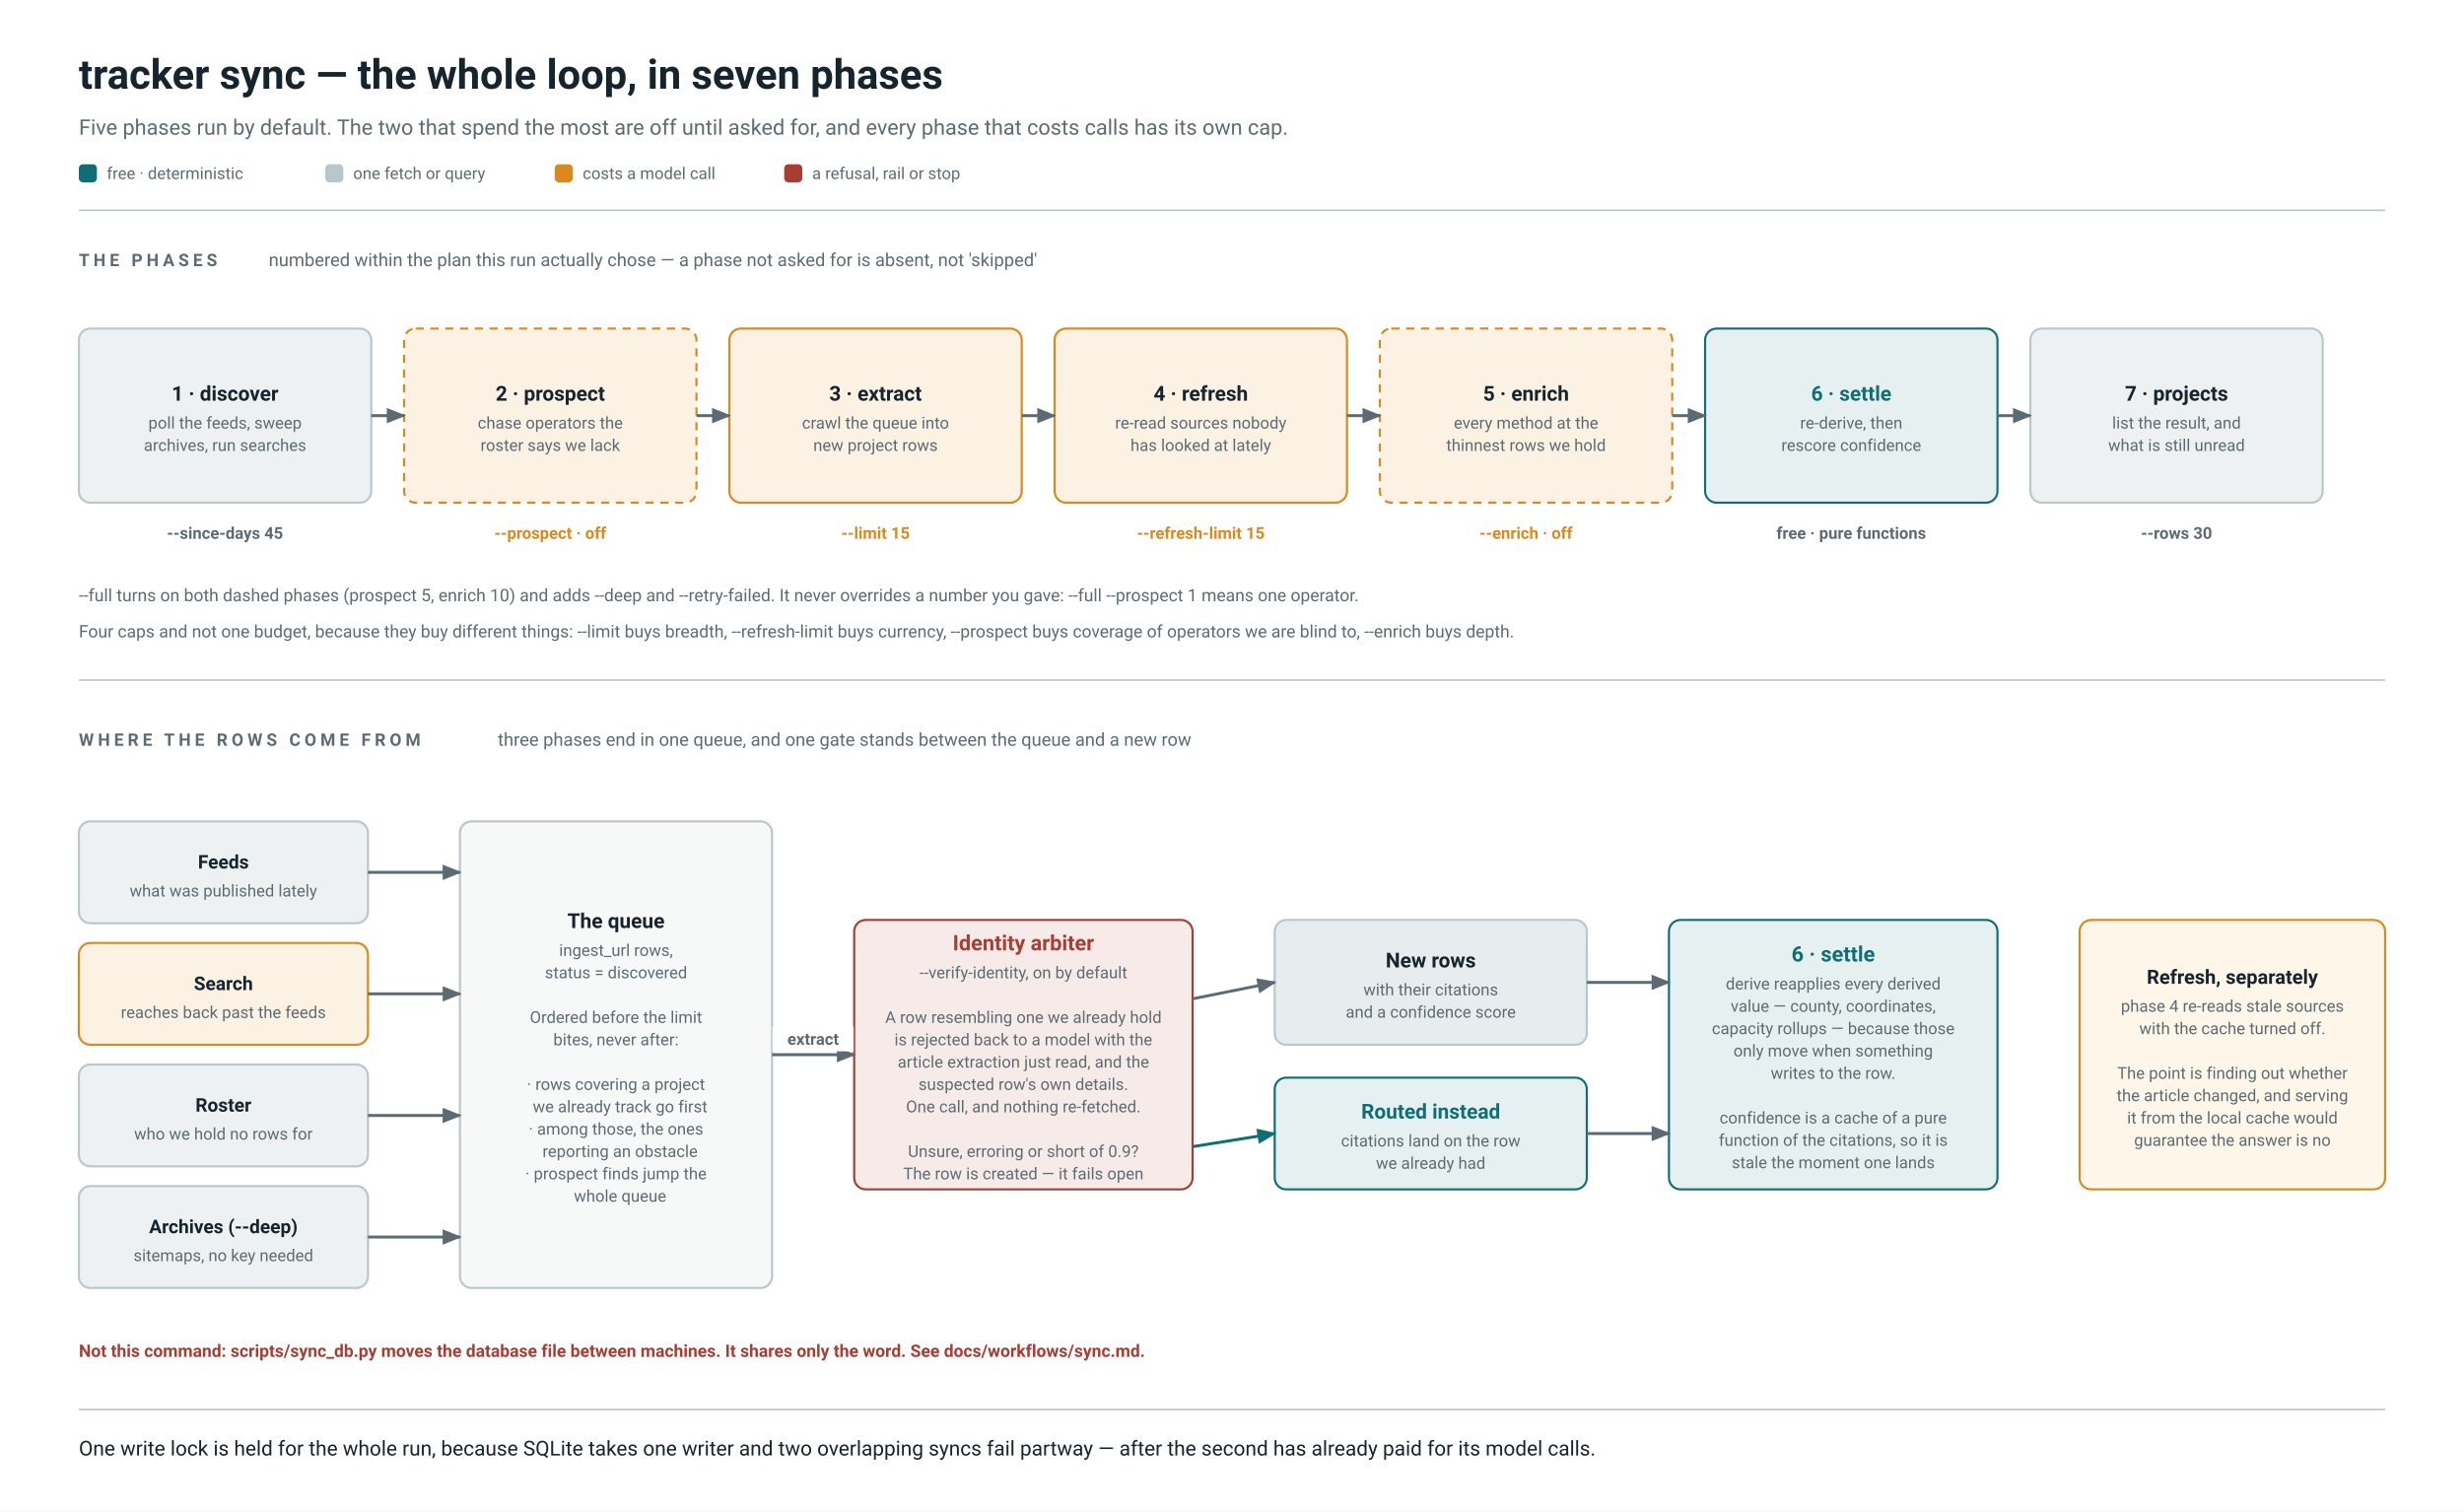
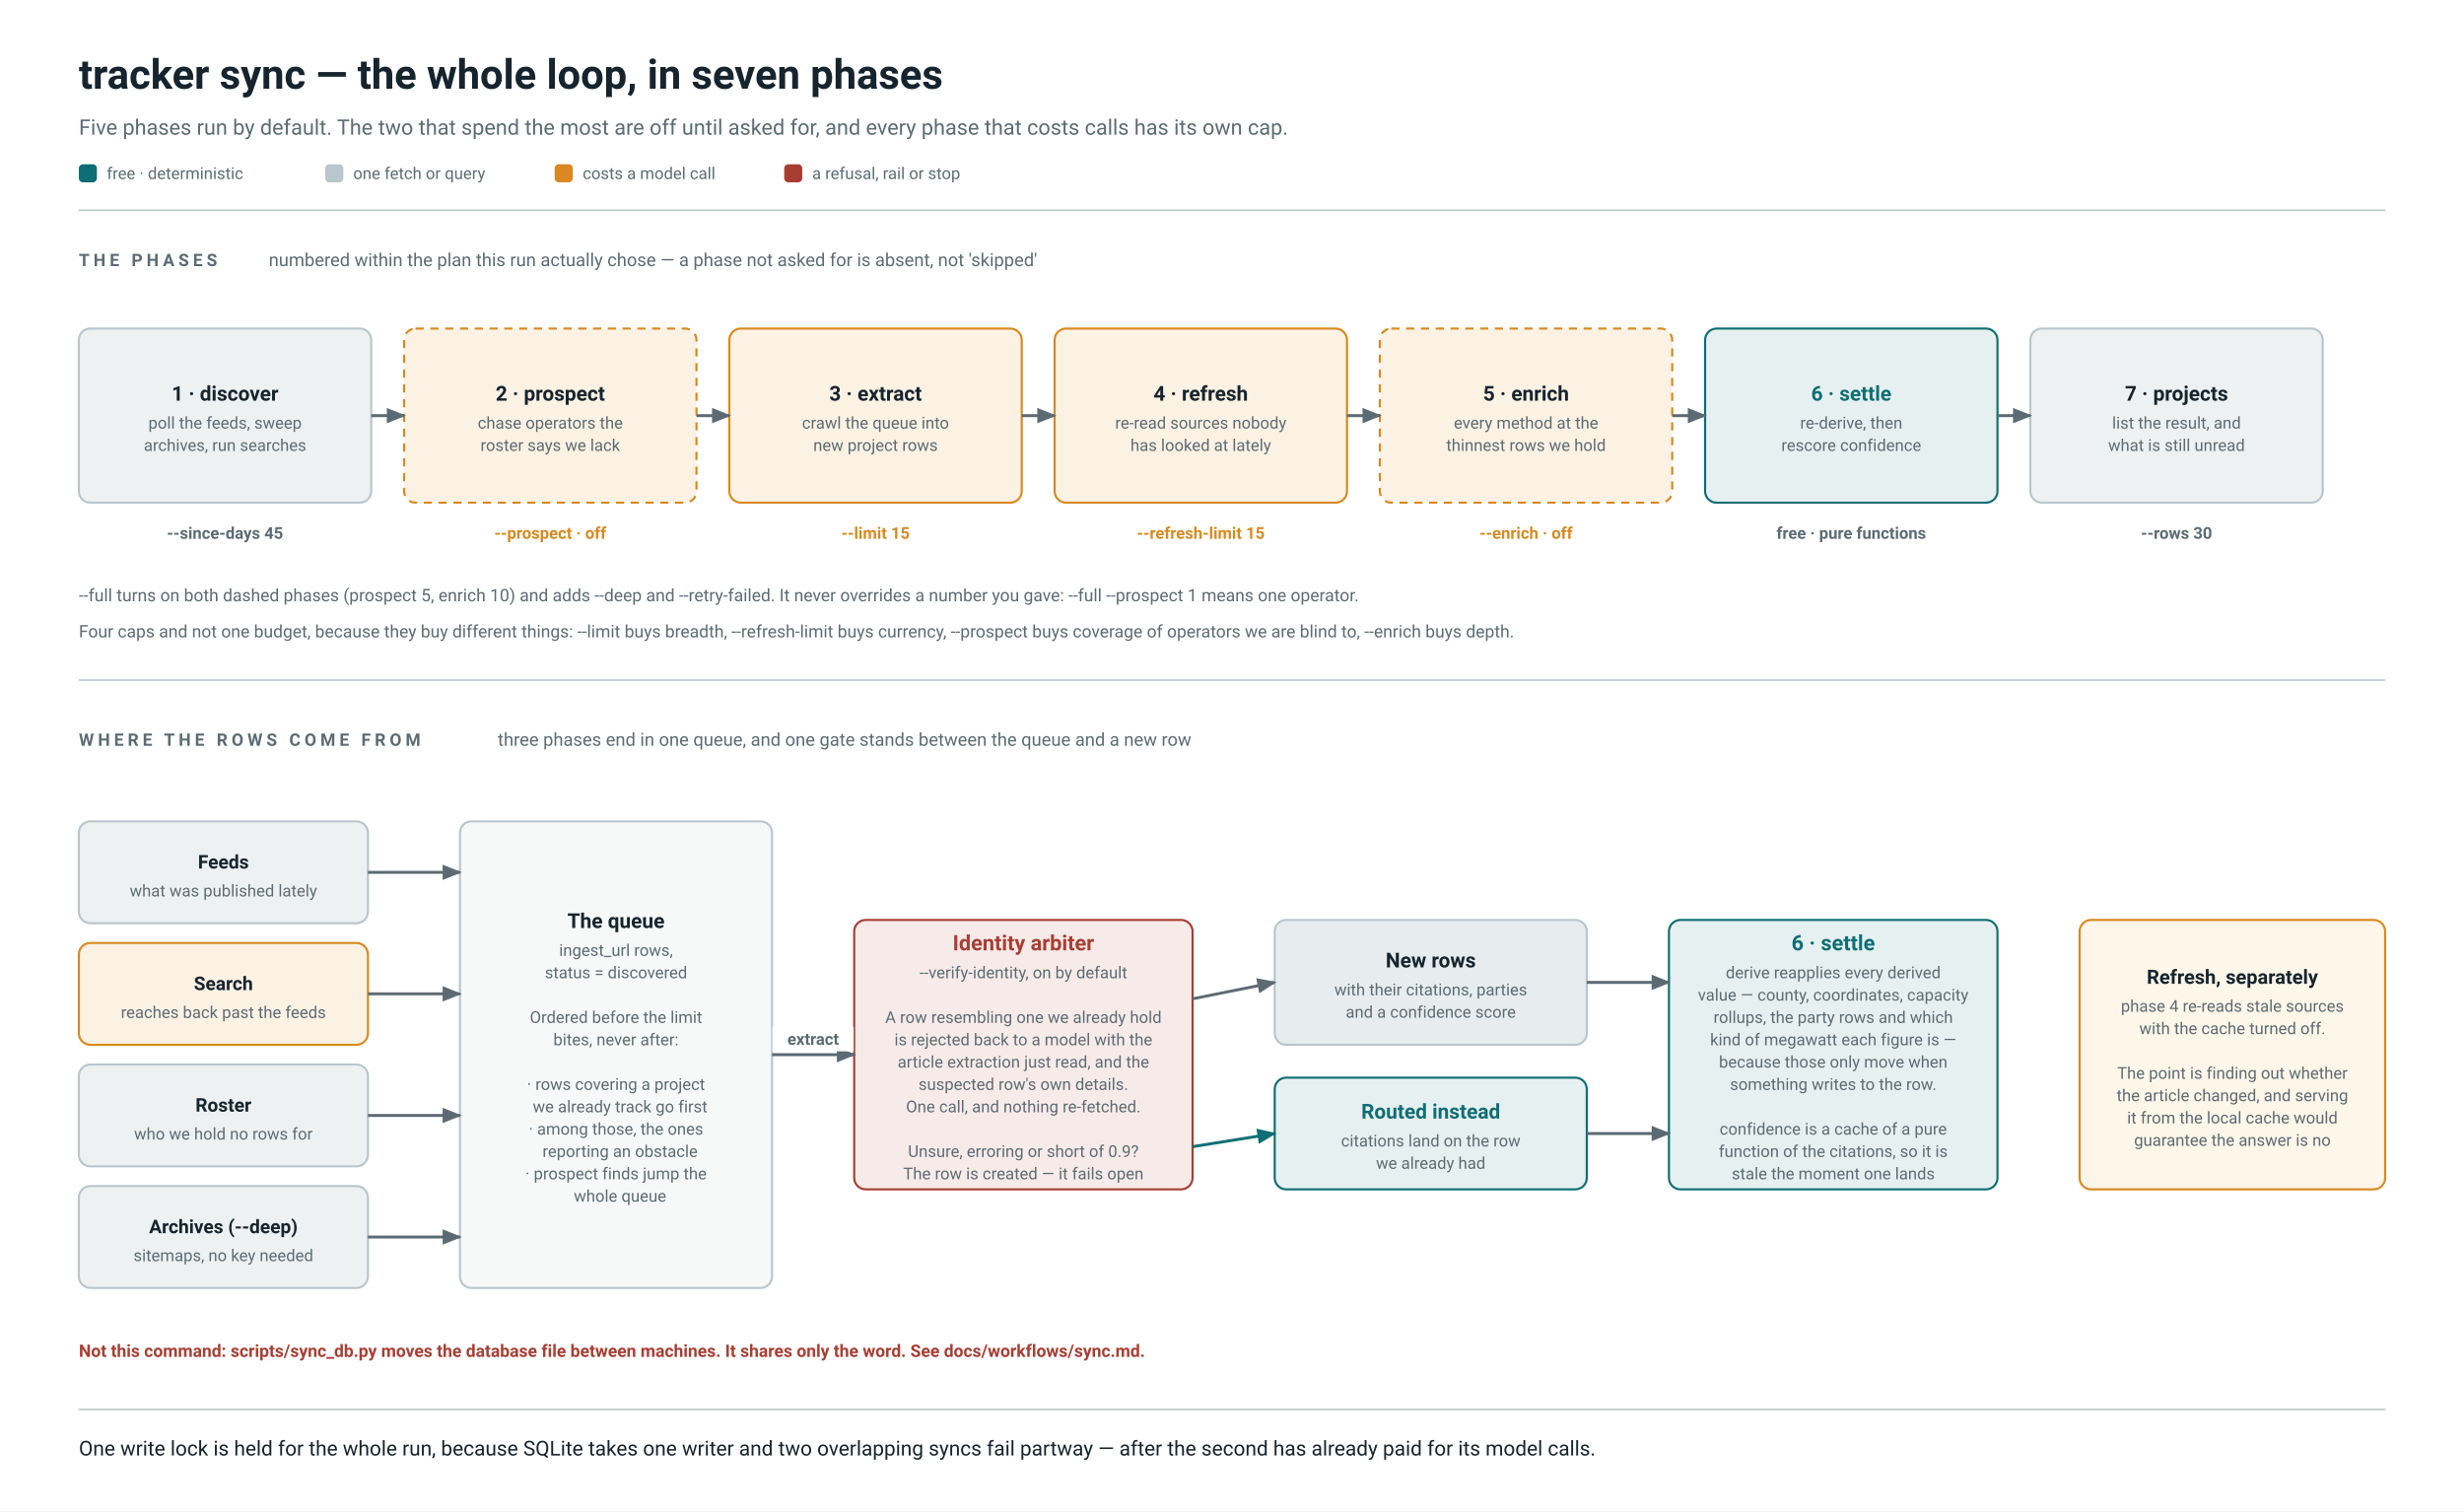
<svg xmlns="http://www.w3.org/2000/svg" width="1500" height="920" viewBox="0 0 1500 920" font-family="system-ui,-apple-system,'Segoe UI',Roboto,'Helvetica Neue','DejaVu Sans',Arial,sans-serif">
  <defs>
    <marker id="a0F6E75" viewBox="0 0 10 10" refX="9" refY="5" markerWidth="6.5" markerHeight="6.5" orient="auto-start-reverse">
      <path d="M 0 1 L 10 5 L 0 9 z" fill="#0F6E75" />
    </marker>
    <marker id="a5C6B73" viewBox="0 0 10 10" refX="9" refY="5" markerWidth="6.5" markerHeight="6.5" orient="auto-start-reverse">
      <path d="M 0 1 L 10 5 L 0 9 z" fill="#5C6B73" />
    </marker>
  </defs>
  <rect width="1500" height="920" fill="#FFFFFF" />
  <g font-family="system-ui,-apple-system,'Segoe UI',Roboto,'Helvetica Neue','DejaVu Sans',Arial,sans-serif" xml:space="preserve">
    <text x="48.0" y="54.0" font-size="25" fill="#16242E" text-anchor="start" font-weight="700">tracker sync — the whole loop, in seven phases</text>
    <text x="48.0" y="82.0" font-size="13" fill="#5C6B73" text-anchor="start">Five phases run by default. The two that spend the most are off until asked for, and every phase that costs calls has its own cap.</text>
    <rect x="48.0" y="100.0" width="11" height="11" rx="2.5" fill="#0F6E75" />
    <text x="65.0" y="109.0" font-size="10" fill="#5C6B73" text-anchor="start">free · deterministic</text>
    <rect x="198.0" y="100.0" width="11" height="11" rx="2.5" fill="#B9C6CC" />
    <text x="215.0" y="109.0" font-size="10" fill="#5C6B73" text-anchor="start">one fetch or query</text>
    <rect x="337.7" y="100.0" width="11" height="11" rx="2.5" fill="#D9891F" />
    <text x="354.7" y="109.0" font-size="10" fill="#5C6B73" text-anchor="start">costs a model call</text>
    <rect x="477.4" y="100.0" width="11" height="11" rx="2.5" fill="#A83E33" />
    <text x="494.4" y="109.0" font-size="10" fill="#5C6B73" text-anchor="start">a refusal, rail or stop</text>
    <line x1="48" y1="128" x2="1452" y2="128" stroke="#B9C6CC" stroke-width="1" />
    <text x="48.0" y="162.0" font-size="10.5" fill="#5C6B73" text-anchor="start" font-weight="700" letter-spacing="2.4">THE PHASES</text>
    <text x="163.6" y="162.0" font-size="11" fill="#5C6B73" text-anchor="start">numbered within the plan this run actually chose — a phase not asked for is absent, not 'skipped'</text>
    <rect x="48.0" y="200.0" width="178.0" height="106.0" rx="7" fill="#EDF1F2" stroke="#B9C6CC" stroke-width="1.3" />
    <text x="137.0" y="243.9" font-size="12.5" fill="#16242E" text-anchor="middle" font-weight="700">1 · discover</text>
    <text x="137.0" y="260.9" font-size="10" fill="#5C6B73" text-anchor="middle">poll the feeds, sweep</text>
    <text x="137.0" y="274.5" font-size="10" fill="#5C6B73" text-anchor="middle">archives, run searches</text>
    <text x="137.0" y="328.0" font-size="10" fill="#5C6B73" text-anchor="middle" font-weight="700">--since-days 45</text>
    <rect x="246.0" y="200.0" width="178.0" height="106.0" rx="7" fill="#FBF2E4" stroke="#D9891F" stroke-width="1.3" stroke-dasharray="5 4" />
    <text x="335.0" y="243.9" font-size="12.5" fill="#16242E" text-anchor="middle" font-weight="700">2 · prospect</text>
    <text x="335.0" y="260.9" font-size="10" fill="#5C6B73" text-anchor="middle">chase operators the</text>
    <text x="335.0" y="274.5" font-size="10" fill="#5C6B73" text-anchor="middle">roster says we lack</text>
    <text x="335.0" y="328.0" font-size="10" fill="#D9891F" text-anchor="middle" font-weight="700">--prospect · off</text>
    <rect x="444.0" y="200.0" width="178.0" height="106.0" rx="7" fill="#FBF2E4" stroke="#D9891F" stroke-width="1.3" />
    <text x="533.0" y="243.9" font-size="12.5" fill="#16242E" text-anchor="middle" font-weight="700">3 · extract</text>
    <text x="533.0" y="260.9" font-size="10" fill="#5C6B73" text-anchor="middle">crawl the queue into</text>
    <text x="533.0" y="274.5" font-size="10" fill="#5C6B73" text-anchor="middle">new project rows</text>
    <text x="533.0" y="328.0" font-size="10" fill="#D9891F" text-anchor="middle" font-weight="700">--limit 15</text>
    <rect x="642.0" y="200.0" width="178.0" height="106.0" rx="7" fill="#FBF2E4" stroke="#D9891F" stroke-width="1.3" />
    <text x="731.0" y="243.9" font-size="12.5" fill="#16242E" text-anchor="middle" font-weight="700">4 · refresh</text>
    <text x="731.0" y="260.9" font-size="10" fill="#5C6B73" text-anchor="middle">re-read sources nobody</text>
    <text x="731.0" y="274.5" font-size="10" fill="#5C6B73" text-anchor="middle">has looked at lately</text>
    <text x="731.0" y="328.0" font-size="10" fill="#D9891F" text-anchor="middle" font-weight="700">--refresh-limit 15</text>
    <rect x="840.0" y="200.0" width="178.0" height="106.0" rx="7" fill="#FBF2E4" stroke="#D9891F" stroke-width="1.3" stroke-dasharray="5 4" />
    <text x="929.0" y="243.9" font-size="12.5" fill="#16242E" text-anchor="middle" font-weight="700">5 · enrich</text>
    <text x="929.0" y="260.9" font-size="10" fill="#5C6B73" text-anchor="middle">every method at the</text>
    <text x="929.0" y="274.5" font-size="10" fill="#5C6B73" text-anchor="middle">thinnest rows we hold</text>
    <text x="929.0" y="328.0" font-size="10" fill="#D9891F" text-anchor="middle" font-weight="700">--enrich · off</text>
    <rect x="1038.0" y="200.0" width="178.0" height="106.0" rx="7" fill="#E7F0F0" stroke="#0F6E75" stroke-width="1.3" />
    <text x="1127.0" y="243.9" font-size="12.5" fill="#0F6E75" text-anchor="middle" font-weight="700">6 · settle</text>
    <text x="1127.0" y="260.9" font-size="10" fill="#5C6B73" text-anchor="middle">re-derive, then</text>
    <text x="1127.0" y="274.5" font-size="10" fill="#5C6B73" text-anchor="middle">rescore confidence</text>
    <text x="1127.0" y="328.0" font-size="10" fill="#5C6B73" text-anchor="middle" font-weight="700">free · pure functions</text>
    <rect x="1236.0" y="200.0" width="178.0" height="106.0" rx="7" fill="#EDF1F2" stroke="#B9C6CC" stroke-width="1.3" />
    <text x="1325.0" y="243.9" font-size="12.5" fill="#16242E" text-anchor="middle" font-weight="700">7 · projects</text>
    <text x="1325.0" y="260.9" font-size="10" fill="#5C6B73" text-anchor="middle">list the result, and</text>
    <text x="1325.0" y="274.5" font-size="10" fill="#5C6B73" text-anchor="middle">what is still unread</text>
    <text x="1325.0" y="328.0" font-size="10" fill="#5C6B73" text-anchor="middle" font-weight="700">--rows 30</text>
    <polyline points="226.0,253.0 246.0,253.0" fill="none" stroke="#5C6B73" stroke-width="1.8" stroke-linejoin="round" marker-end="url(#a5C6B73)" />
    <polyline points="424.0,253.0 444.0,253.0" fill="none" stroke="#5C6B73" stroke-width="1.8" stroke-linejoin="round" marker-end="url(#a5C6B73)" />
    <polyline points="622.0,253.0 642.0,253.0" fill="none" stroke="#5C6B73" stroke-width="1.8" stroke-linejoin="round" marker-end="url(#a5C6B73)" />
    <polyline points="820.0,253.0 840.0,253.0" fill="none" stroke="#5C6B73" stroke-width="1.8" stroke-linejoin="round" marker-end="url(#a5C6B73)" />
    <polyline points="1018.0,253.0 1038.0,253.0" fill="none" stroke="#5C6B73" stroke-width="1.8" stroke-linejoin="round" marker-end="url(#a5C6B73)" />
    <polyline points="1216.0,253.0 1236.0,253.0" fill="none" stroke="#5C6B73" stroke-width="1.8" stroke-linejoin="round" marker-end="url(#a5C6B73)" />
    <text x="48.0" y="366.0" font-size="10.5" fill="#5C6B73" text-anchor="start">--full turns on both dashed phases (prospect 5, enrich 10) and adds --deep and --retry-failed. It never overrides a number you gave: --full --prospect 1 means one operator.</text>
    <text x="48.0" y="388.0" font-size="10.5" fill="#5C6B73" text-anchor="start">Four caps and not one budget, because they buy different things: --limit buys breadth, --refresh-limit buys currency, --prospect buys coverage of operators we are blind to, --enrich buys depth.</text>
    <line x1="48" y1="414" x2="1452" y2="414" stroke="#B9C6CC" stroke-width="1" />
    <text x="48.0" y="454.0" font-size="10.5" fill="#5C6B73" text-anchor="start" font-weight="700" letter-spacing="2.4">WHERE THE ROWS COME FROM</text>
    <text x="303.0" y="454.0" font-size="11" fill="#5C6B73" text-anchor="start">three phases end in one queue, and one gate stands between the queue and a new row</text>
    <rect x="48.0" y="500.0" width="176.0" height="62.0" rx="7" fill="#EDF1F2" stroke="#B9C6CC" stroke-width="1.3" />
    <text x="136.0" y="528.7" font-size="11.5" fill="#16242E" text-anchor="middle" font-weight="700">Feeds</text>
    <text x="136.0" y="545.7" font-size="10" fill="#5C6B73" text-anchor="middle">what was published lately</text>
    <rect x="48.0" y="574.0" width="176.0" height="62.0" rx="7" fill="#FBF2E4" stroke="#D9891F" stroke-width="1.3" />
    <text x="136.0" y="602.7" font-size="11.5" fill="#16242E" text-anchor="middle" font-weight="700">Search</text>
    <text x="136.0" y="619.7" font-size="10" fill="#5C6B73" text-anchor="middle">reaches back past the feeds</text>
    <rect x="48.0" y="648.0" width="176.0" height="62.0" rx="7" fill="#EDF1F2" stroke="#B9C6CC" stroke-width="1.3" />
    <text x="136.0" y="676.7" font-size="11.5" fill="#16242E" text-anchor="middle" font-weight="700">Roster</text>
    <text x="136.0" y="693.7" font-size="10" fill="#5C6B73" text-anchor="middle">who we hold no rows for</text>
    <rect x="48.0" y="722.0" width="176.0" height="62.0" rx="7" fill="#EDF1F2" stroke="#B9C6CC" stroke-width="1.3" />
    <text x="136.0" y="750.7" font-size="11.5" fill="#16242E" text-anchor="middle" font-weight="700">Archives (--deep)</text>
    <text x="136.0" y="767.7" font-size="10" fill="#5C6B73" text-anchor="middle">sitemaps, no key needed</text>
    <rect x="280.0" y="500.0" width="190.0" height="284.0" rx="7" fill="#F7F9F9" stroke="#B9C6CC" stroke-width="1.3" />
    <text x="375.0" y="564.9" font-size="12.5" fill="#16242E" text-anchor="middle" font-weight="700">The queue</text>
    <text x="375.0" y="581.9" font-size="10" fill="#5C6B73" text-anchor="middle">ingest_url rows,</text>
    <text x="375.0" y="595.5" font-size="10" fill="#5C6B73" text-anchor="middle">status = discovered</text>
    <text x="375.0" y="609.1" font-size="10" fill="#5C6B73" text-anchor="middle" />
    <text x="375.0" y="622.7" font-size="10" fill="#5C6B73" text-anchor="middle">Ordered before the limit</text>
    <text x="375.0" y="636.3" font-size="10" fill="#5C6B73" text-anchor="middle">bites, never after:</text>
    <text x="375.0" y="649.9" font-size="10" fill="#5C6B73" text-anchor="middle" />
    <text x="375.0" y="663.5" font-size="10" fill="#5C6B73" text-anchor="middle">· rows covering a project</text>
    <text x="375.0" y="677.1" font-size="10" fill="#5C6B73" text-anchor="middle">  we already track go first</text>
    <text x="375.0" y="690.7" font-size="10" fill="#5C6B73" text-anchor="middle">· among those, the ones</text>
    <text x="375.0" y="704.3" font-size="10" fill="#5C6B73" text-anchor="middle">  reporting an obstacle</text>
    <text x="375.0" y="717.9" font-size="10" fill="#5C6B73" text-anchor="middle">· prospect finds jump the</text>
    <text x="375.0" y="731.5" font-size="10" fill="#5C6B73" text-anchor="middle">  whole queue</text>
    <polyline points="224.0,531.0 280.0,531.0" fill="none" stroke="#5C6B73" stroke-width="1.8" stroke-linejoin="round" marker-end="url(#a5C6B73)" />
    <polyline points="224.0,605.0 280.0,605.0" fill="none" stroke="#5C6B73" stroke-width="1.8" stroke-linejoin="round" marker-end="url(#a5C6B73)" />
    <polyline points="224.0,679.0 280.0,679.0" fill="none" stroke="#5C6B73" stroke-width="1.8" stroke-linejoin="round" marker-end="url(#a5C6B73)" />
    <polyline points="224.0,753.0 280.0,753.0" fill="none" stroke="#5C6B73" stroke-width="1.8" stroke-linejoin="round" marker-end="url(#a5C6B73)" />
    <rect x="520.0" y="560.0" width="206.0" height="164.0" rx="7" fill="#F7EBE9" stroke="#A83E33" stroke-width="1.3" />
    <text x="623.0" y="578.5" font-size="13" fill="#A83E33" text-anchor="middle" font-weight="700">Identity arbiter</text>
    <text x="623.0" y="595.5" font-size="10" fill="#5C6B73" text-anchor="middle">--verify-identity, on by default</text>
    <text x="623.0" y="609.1" font-size="10" fill="#5C6B73" text-anchor="middle" />
    <text x="623.0" y="622.7" font-size="10" fill="#5C6B73" text-anchor="middle">A row resembling one we already hold</text>
    <text x="623.0" y="636.3" font-size="10" fill="#5C6B73" text-anchor="middle">is rejected back to a model with the</text>
    <text x="623.0" y="649.9" font-size="10" fill="#5C6B73" text-anchor="middle">article extraction just read, and the</text>
    <text x="623.0" y="663.5" font-size="10" fill="#5C6B73" text-anchor="middle">suspected row's own details.</text>
    <text x="623.0" y="677.1" font-size="10" fill="#5C6B73" text-anchor="middle">One call, and nothing re-fetched.</text>
    <text x="623.0" y="690.7" font-size="10" fill="#5C6B73" text-anchor="middle" />
    <text x="623.0" y="704.3" font-size="10" fill="#5C6B73" text-anchor="middle">Unsure, erroring or short of 0.9?</text>
    <text x="623.0" y="717.9" font-size="10" fill="#5C6B73" text-anchor="middle">The row is created — it fails open</text>
    <polyline points="470.0,642.0 520.0,642.0" fill="none" stroke="#5C6B73" stroke-width="1.8" stroke-linejoin="round" marker-end="url(#a5C6B73)" />
    <rect x="470.2" y="625.0" width="49.5" height="15" fill="#FFFFFF" opacity="0.94" />
    <text x="495.0" y="636.0" font-size="10" fill="#5C6B73" text-anchor="middle" font-weight="700">extract</text>
    <rect x="776.0" y="560.0" width="190.0" height="76.0" rx="7" fill="#E7EDEE" stroke="#B9C6CC" stroke-width="1.3" />
    <text x="871.0" y="588.9" font-size="12.5" fill="#16242E" text-anchor="middle" font-weight="700">New rows</text>
-     <text x="871.0" y="605.9" font-size="10" fill="#5C6B73" text-anchor="middle">with their citations</text>
+     <text x="871.0" y="605.9" font-size="10" fill="#5C6B73" text-anchor="middle">with their citations, parties</text>
    <text x="871.0" y="619.5" font-size="10" fill="#5C6B73" text-anchor="middle">and a confidence score</text>
    <rect x="776.0" y="656.0" width="190.0" height="68.0" rx="7" fill="#E7F0F0" stroke="#0F6E75" stroke-width="1.3" />
    <text x="871.0" y="680.9" font-size="12.5" fill="#0F6E75" text-anchor="middle" font-weight="700">Routed instead</text>
    <text x="871.0" y="697.9" font-size="10" fill="#5C6B73" text-anchor="middle">citations land on the row</text>
    <text x="871.0" y="711.5" font-size="10" fill="#5C6B73" text-anchor="middle">we already had</text>
    <polyline points="726.0,608.0 776.0,598.0" fill="none" stroke="#5C6B73" stroke-width="1.8" stroke-linejoin="round" marker-end="url(#a5C6B73)" />
    <polyline points="726.0,698.0 776.0,690.0" fill="none" stroke="#0F6E75" stroke-width="1.8" stroke-linejoin="round" marker-end="url(#a0F6E75)" />
    <rect x="1016.0" y="560.0" width="200.0" height="164.0" rx="7" fill="#E7F0F0" stroke="#0F6E75" stroke-width="1.3" />
-     <text x="1116.0" y="585.3" font-size="13" fill="#0F6E75" text-anchor="middle" font-weight="700">6 · settle</text>
-     <text x="1116.0" y="602.3" font-size="10" fill="#5C6B73" text-anchor="middle">derive reapplies every derived</text>
-     <text x="1116.0" y="615.9" font-size="10" fill="#5C6B73" text-anchor="middle">value — county, coordinates,</text>
-     <text x="1116.0" y="629.5" font-size="10" fill="#5C6B73" text-anchor="middle">capacity rollups — because those</text>
-     <text x="1116.0" y="643.1" font-size="10" fill="#5C6B73" text-anchor="middle">only move when something</text>
-     <text x="1116.0" y="656.7" font-size="10" fill="#5C6B73" text-anchor="middle">writes to the row.</text>
-     <text x="1116.0" y="670.3" font-size="10" fill="#5C6B73" text-anchor="middle" />
-     <text x="1116.0" y="683.9" font-size="10" fill="#5C6B73" text-anchor="middle">confidence is a cache of a pure</text>
-     <text x="1116.0" y="697.5" font-size="10" fill="#5C6B73" text-anchor="middle">function of the citations, so it is</text>
-     <text x="1116.0" y="711.1" font-size="10" fill="#5C6B73" text-anchor="middle">stale the moment one lands</text>
+     <text x="1116.0" y="578.5" font-size="13" fill="#0F6E75" text-anchor="middle" font-weight="700">6 · settle</text>
+     <text x="1116.0" y="595.5" font-size="10" fill="#5C6B73" text-anchor="middle">derive reapplies every derived</text>
+     <text x="1116.0" y="609.1" font-size="10" fill="#5C6B73" text-anchor="middle">value — county, coordinates, capacity</text>
+     <text x="1116.0" y="622.7" font-size="10" fill="#5C6B73" text-anchor="middle">rollups, the party rows and which</text>
+     <text x="1116.0" y="636.3" font-size="10" fill="#5C6B73" text-anchor="middle">kind of megawatt each figure is —</text>
+     <text x="1116.0" y="649.9" font-size="10" fill="#5C6B73" text-anchor="middle">because those only move when</text>
+     <text x="1116.0" y="663.5" font-size="10" fill="#5C6B73" text-anchor="middle">something writes to the row.</text>
+     <text x="1116.0" y="677.1" font-size="10" fill="#5C6B73" text-anchor="middle" />
+     <text x="1116.0" y="690.7" font-size="10" fill="#5C6B73" text-anchor="middle">confidence is a cache of a pure</text>
+     <text x="1116.0" y="704.3" font-size="10" fill="#5C6B73" text-anchor="middle">function of the citations, so it is</text>
+     <text x="1116.0" y="717.9" font-size="10" fill="#5C6B73" text-anchor="middle">stale the moment one lands</text>
    <polyline points="966.0,598.0 1016.0,598.0" fill="none" stroke="#5C6B73" stroke-width="1.8" stroke-linejoin="round" marker-end="url(#a5C6B73)" />
    <polyline points="966.0,690.0 1016.0,690.0" fill="none" stroke="#5C6B73" stroke-width="1.8" stroke-linejoin="round" marker-end="url(#a5C6B73)" />
    <rect x="1266.0" y="560.0" width="186.0" height="164.0" rx="7" fill="#FDF6E9" stroke="#D9891F" stroke-width="1.3" />
    <text x="1359.0" y="598.9" font-size="12" fill="#16242E" text-anchor="middle" font-weight="700">Refresh, separately</text>
    <text x="1359.0" y="615.9" font-size="10" fill="#5C6B73" text-anchor="middle">phase 4 re-reads stale sources</text>
    <text x="1359.0" y="629.5" font-size="10" fill="#5C6B73" text-anchor="middle">with the cache turned off.</text>
    <text x="1359.0" y="643.1" font-size="10" fill="#5C6B73" text-anchor="middle" />
    <text x="1359.0" y="656.7" font-size="10" fill="#5C6B73" text-anchor="middle">The point is finding out whether</text>
    <text x="1359.0" y="670.3" font-size="10" fill="#5C6B73" text-anchor="middle">the article changed, and serving</text>
    <text x="1359.0" y="683.9" font-size="10" fill="#5C6B73" text-anchor="middle">it from the local cache would</text>
    <text x="1359.0" y="697.5" font-size="10" fill="#5C6B73" text-anchor="middle">guarantee the answer is no</text>
    <text x="48.0" y="826.0" font-size="10.5" fill="#A83E33" text-anchor="start" font-weight="700">Not this command: scripts/sync_db.py moves the database file between machines. It shares only the word. See docs/workflows/sync.md.</text>
    <line x1="48" y1="858" x2="1452" y2="858" stroke="#B9C6CC" stroke-width="1" />
    <text x="48.0" y="886.0" font-size="12.5" fill="#16242E" text-anchor="start">One write lock is held for the whole run, because SQLite takes one writer and two overlapping syncs fail partway — after the second has already paid for its model calls.</text>
  </g>
</svg>
